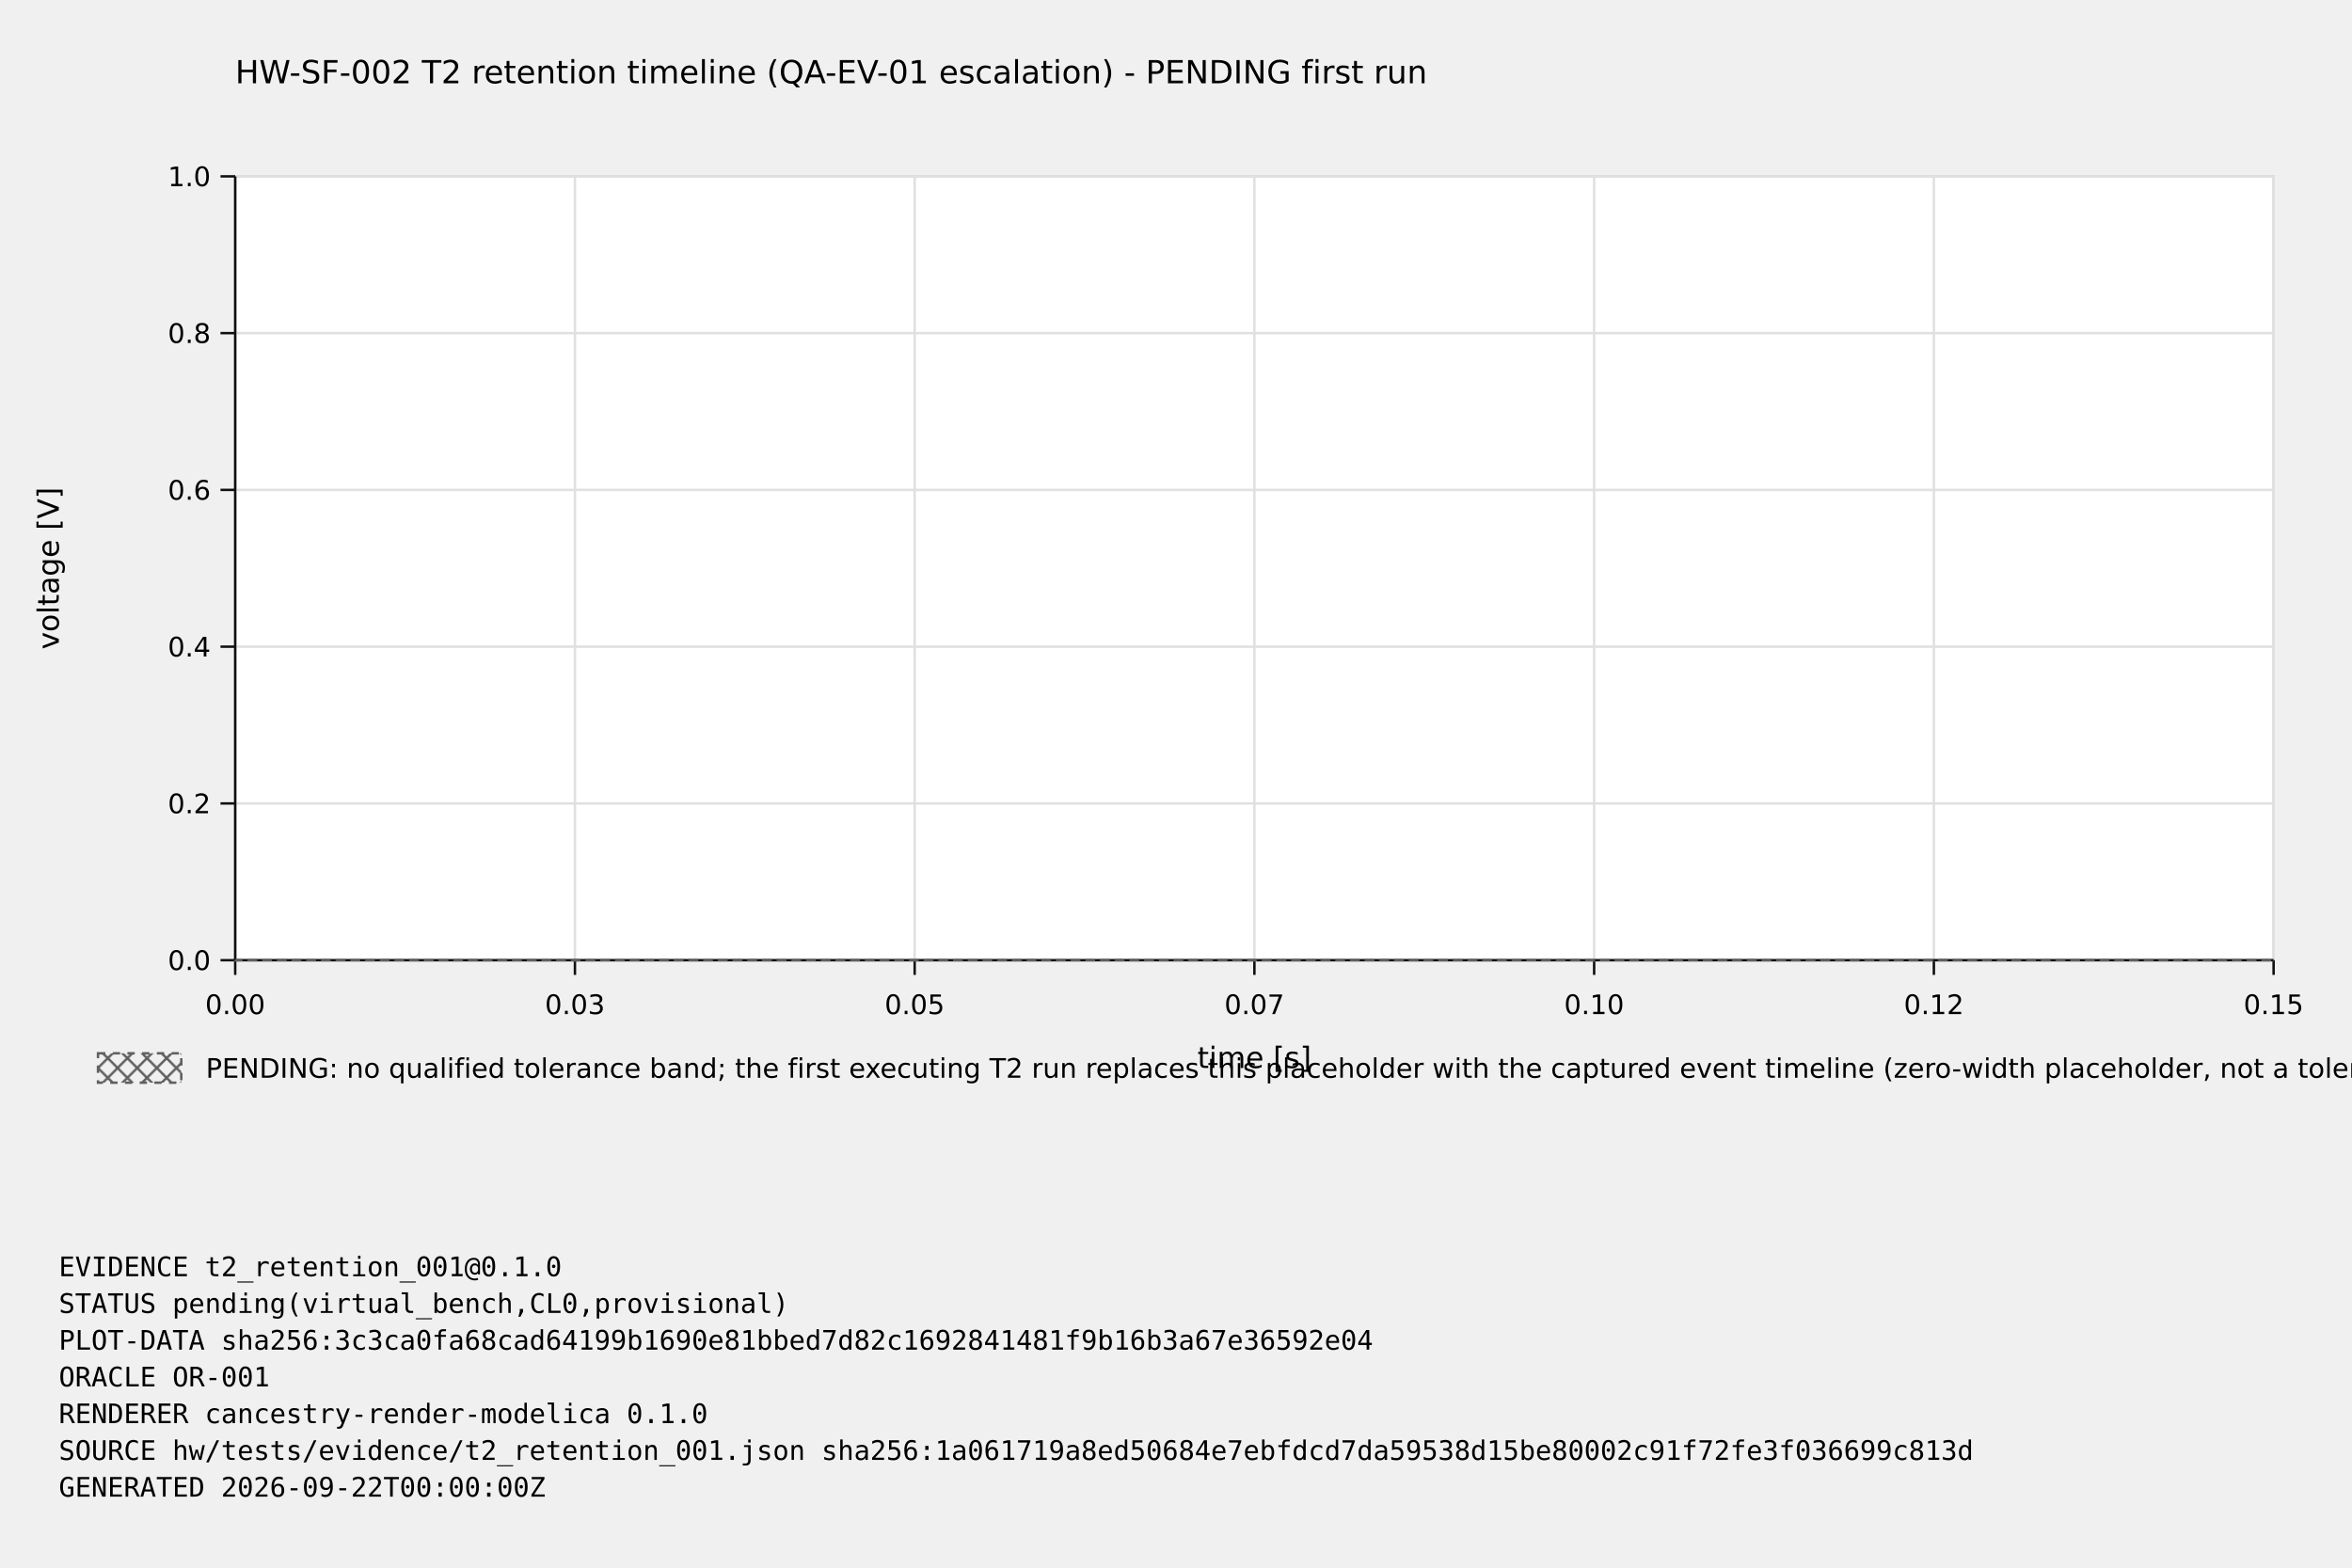
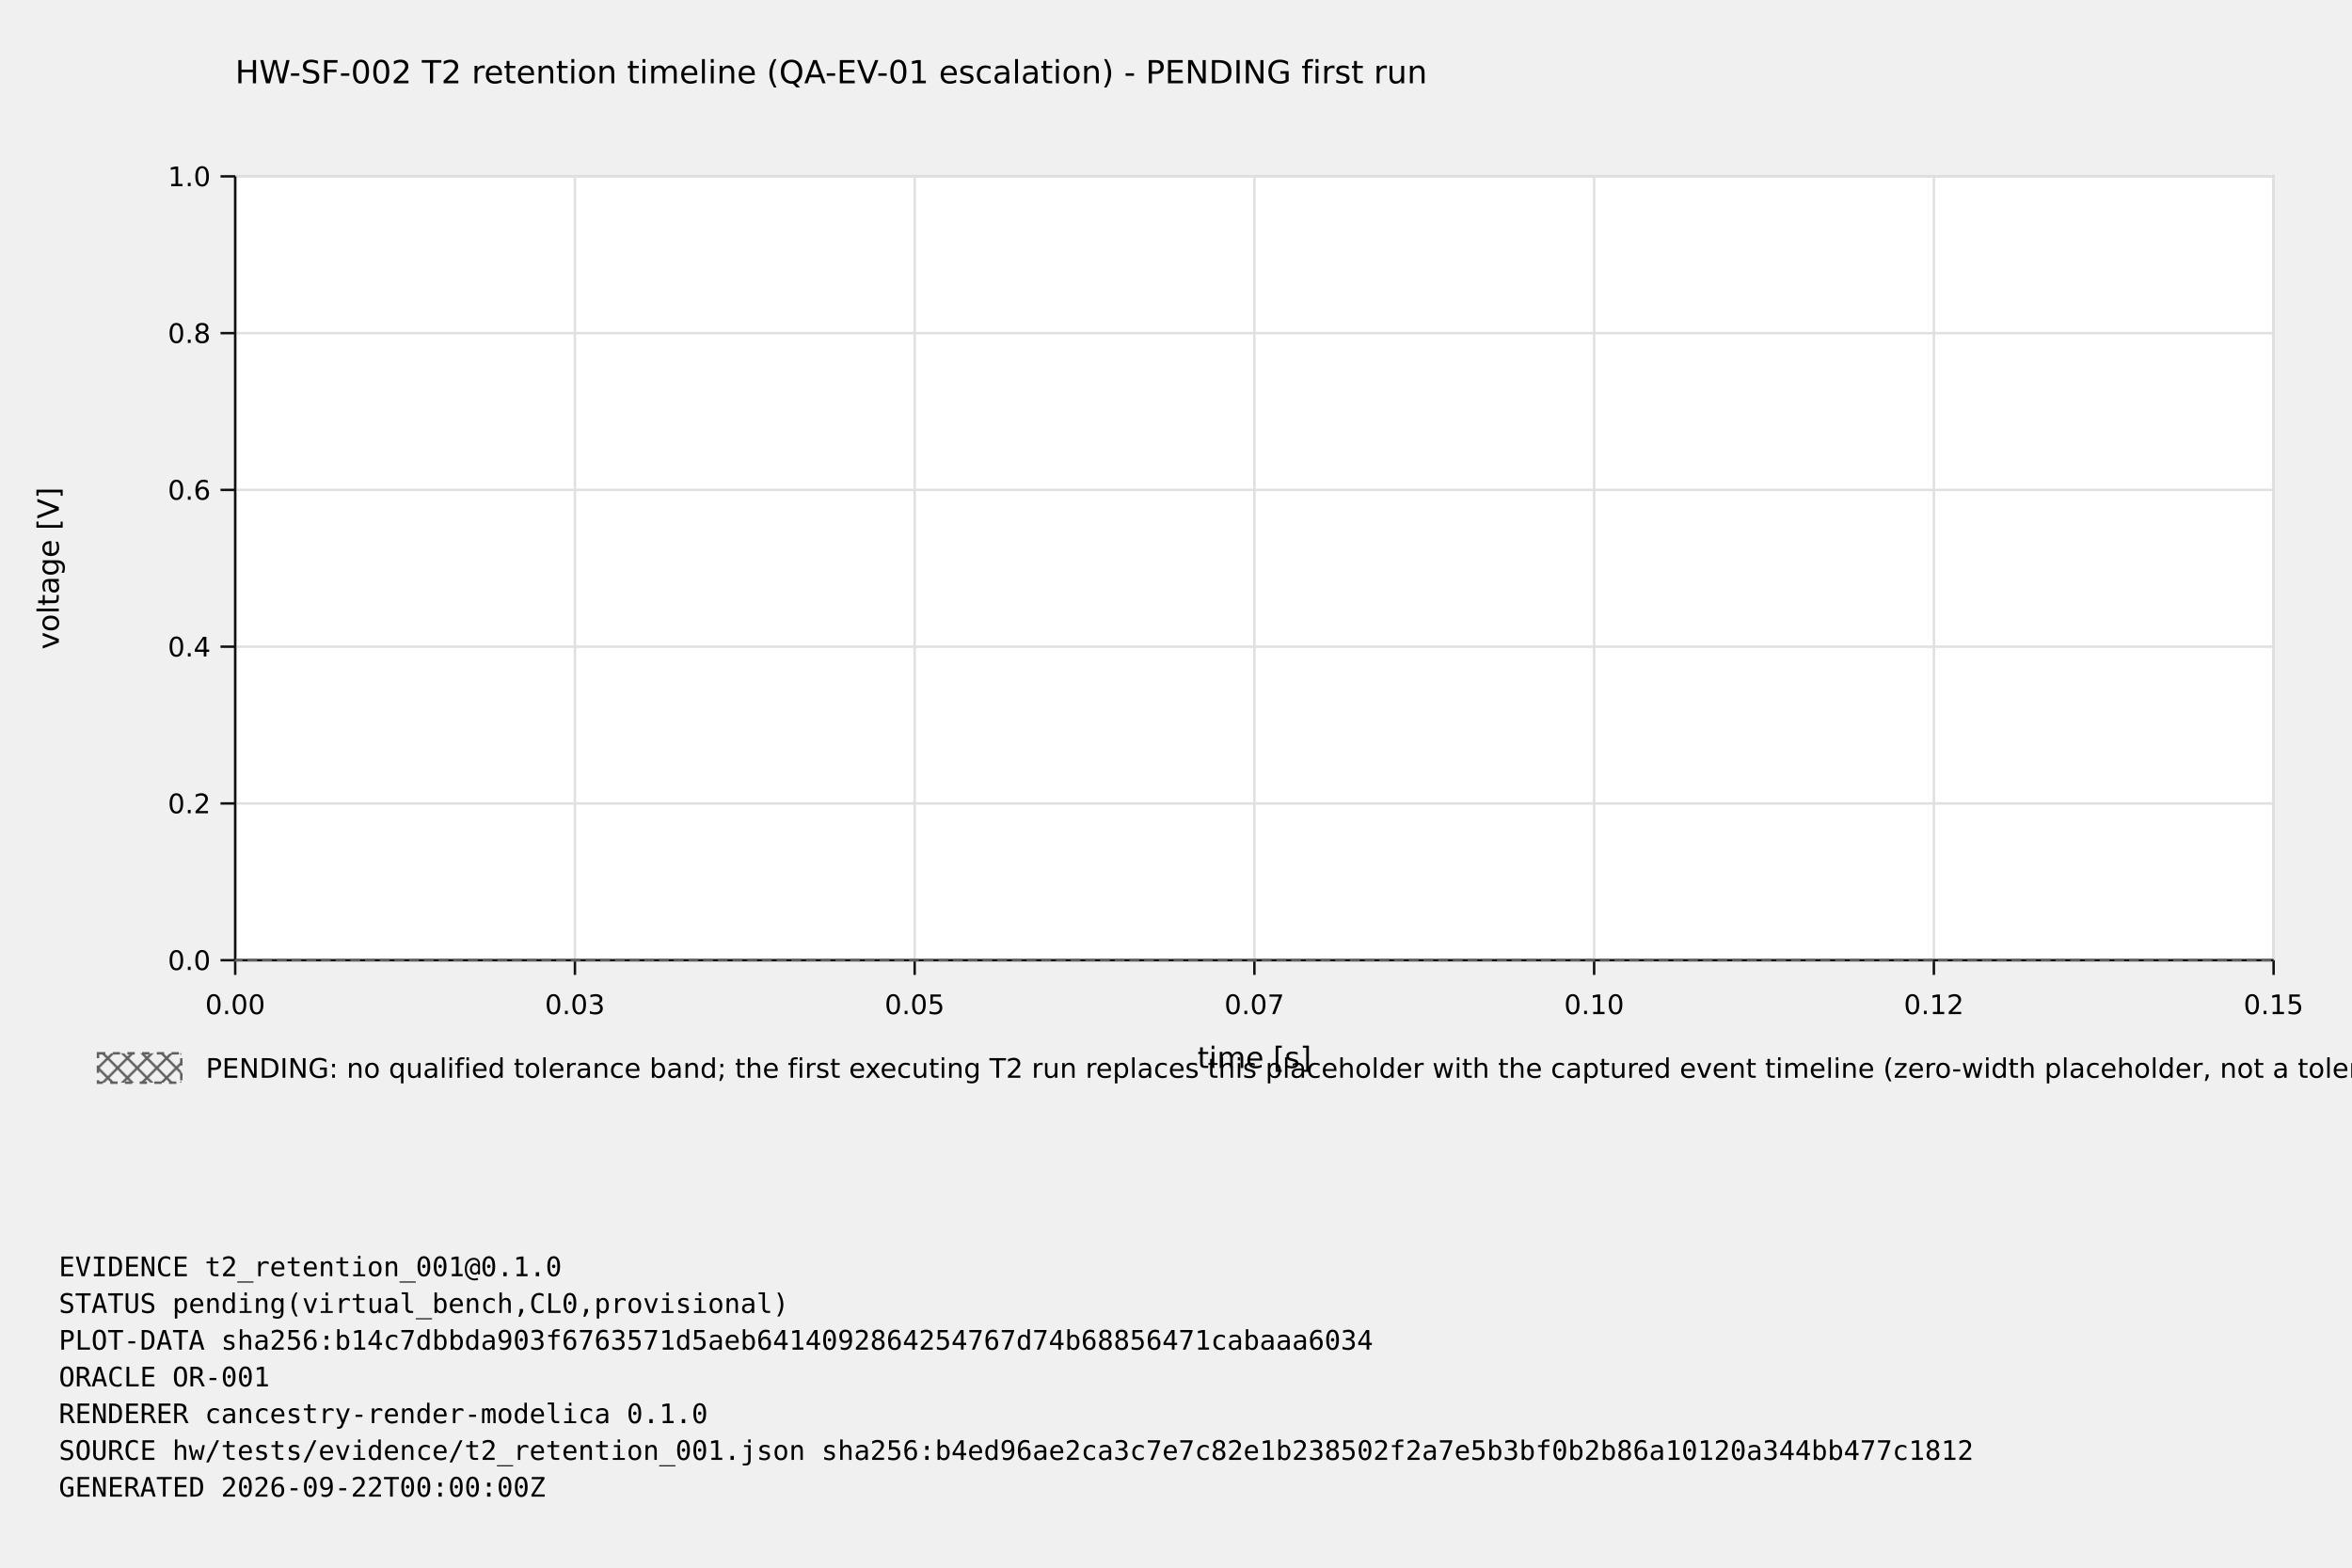
<svg xmlns="http://www.w3.org/2000/svg" width="960" height="640" viewBox="0 0 960 640" role="img" aria-labelledby="t2_retention_001-title t2_retention_001-desc">
  <defs>
    <pattern id="hatch-0" width="8" height="8" patternUnits="userSpaceOnUse">
      <line x1="0" y1="0" x2="8" y2="8" stroke="#606060" stroke-width="1" />
      <line x1="8" y1="0" x2="0" y2="8" stroke="#606060" stroke-width="1" />
    </pattern>
  </defs>
  <rect x="96" y="72" width="832" height="320" fill="#ffffff" stroke="#d0d0d0" />
  <line x1="96.000" y1="72" x2="96.000" y2="392" stroke="#e0e0e0" />
  <line x1="96.000" y1="392" x2="96.000" y2="398" stroke="#101010" />
  <text x="96.000" y="414" text-anchor="middle" font-family="DejaVu Sans, sans-serif" font-size="11">0.00</text>
  <line x1="234.667" y1="72" x2="234.667" y2="392" stroke="#e0e0e0" />
  <line x1="234.667" y1="392" x2="234.667" y2="398" stroke="#101010" />
  <text x="234.667" y="414" text-anchor="middle" font-family="DejaVu Sans, sans-serif" font-size="11">0.03</text>
  <line x1="373.333" y1="72" x2="373.333" y2="392" stroke="#e0e0e0" />
  <line x1="373.333" y1="392" x2="373.333" y2="398" stroke="#101010" />
  <text x="373.333" y="414" text-anchor="middle" font-family="DejaVu Sans, sans-serif" font-size="11">0.05</text>
  <line x1="512.000" y1="72" x2="512.000" y2="392" stroke="#e0e0e0" />
  <line x1="512.000" y1="392" x2="512.000" y2="398" stroke="#101010" />
  <text x="512.000" y="414" text-anchor="middle" font-family="DejaVu Sans, sans-serif" font-size="11">0.07</text>
  <line x1="650.667" y1="72" x2="650.667" y2="392" stroke="#e0e0e0" />
  <line x1="650.667" y1="392" x2="650.667" y2="398" stroke="#101010" />
  <text x="650.667" y="414" text-anchor="middle" font-family="DejaVu Sans, sans-serif" font-size="11">0.10</text>
  <line x1="789.333" y1="72" x2="789.333" y2="392" stroke="#e0e0e0" />
  <line x1="789.333" y1="392" x2="789.333" y2="398" stroke="#101010" />
  <text x="789.333" y="414" text-anchor="middle" font-family="DejaVu Sans, sans-serif" font-size="11">0.12</text>
  <line x1="928.000" y1="72" x2="928.000" y2="392" stroke="#e0e0e0" />
  <line x1="928.000" y1="392" x2="928.000" y2="398" stroke="#101010" />
  <text x="928.000" y="414" text-anchor="middle" font-family="DejaVu Sans, sans-serif" font-size="11">0.15</text>
  <line x1="96" y1="392.000" x2="928" y2="392.000" stroke="#e0e0e0" />
  <line x1="90" y1="392.000" x2="96" y2="392.000" stroke="#101010" />
  <text x="86" y="396.000" text-anchor="end" font-family="DejaVu Sans, sans-serif" font-size="11">0.0</text>
  <line x1="96" y1="328.000" x2="928" y2="328.000" stroke="#e0e0e0" />
  <line x1="90" y1="328.000" x2="96" y2="328.000" stroke="#101010" />
  <text x="86" y="332.000" text-anchor="end" font-family="DejaVu Sans, sans-serif" font-size="11">0.2</text>
  <line x1="96" y1="264.000" x2="928" y2="264.000" stroke="#e0e0e0" />
  <line x1="90" y1="264.000" x2="96" y2="264.000" stroke="#101010" />
  <text x="86" y="268.000" text-anchor="end" font-family="DejaVu Sans, sans-serif" font-size="11">0.4</text>
  <line x1="96" y1="200.000" x2="928" y2="200.000" stroke="#e0e0e0" />
  <line x1="90" y1="200.000" x2="96" y2="200.000" stroke="#101010" />
  <text x="86" y="204.000" text-anchor="end" font-family="DejaVu Sans, sans-serif" font-size="11">0.6</text>
  <line x1="96" y1="136.000" x2="928" y2="136.000" stroke="#e0e0e0" />
  <line x1="90" y1="136.000" x2="96" y2="136.000" stroke="#101010" />
  <text x="86" y="140.000" text-anchor="end" font-family="DejaVu Sans, sans-serif" font-size="11">0.8</text>
  <line x1="96" y1="72.000" x2="928" y2="72.000" stroke="#e0e0e0" />
  <line x1="90" y1="72.000" x2="96" y2="72.000" stroke="#101010" />
  <text x="86" y="76.000" text-anchor="end" font-family="DejaVu Sans, sans-serif" font-size="11">1.0</text>
  <line x1="96" y1="392" x2="928" y2="392" stroke="#101010" />
  <line x1="96" y1="72" x2="96" y2="392" stroke="#101010" />
  <text x="512" y="436" text-anchor="middle" font-family="DejaVu Sans, sans-serif" font-size="12">time [s]</text>
  <text x="24" y="232" text-anchor="middle" font-family="DejaVu Sans, sans-serif" font-size="12" transform="rotate(-90 24 232)">voltage [V]</text>
  <polygon points="96.000,392.000 928.000,392.000 928.000,392.000 96.000,392.000" fill="url(#hatch-0)" stroke="#606060" stroke-width="1" stroke-dasharray="3 3" />
  <text x="96" y="34" font-family="DejaVu Sans, sans-serif" font-size="13">HW-SF-002 T2 retention timeline (QA-EV-01 escalation) - PENDING first run</text>
  <g transform="translate(40,436)">
    <rect x="0" y="-6" width="34" height="12" fill="url(#hatch-0)" stroke="#606060" stroke-dasharray="3 3" />
    <text x="44" y="4" font-family="DejaVu Sans, sans-serif" font-size="11">PENDING: no qualified tolerance band; the first executing T2 run replaces this placeholder with the captured event timeline (zero-width placeholder, not a tolerance claim)</text>
  </g>
  <text x="24" y="521" font-family="DejaVu Sans Mono, monospace" font-size="11">EVIDENCE  t2_retention_001@0.1.0</text>
  <text x="24" y="536" font-family="DejaVu Sans Mono, monospace" font-size="11">STATUS  pending(virtual_bench,CL0,provisional)</text>
-   <text x="24" y="551" font-family="DejaVu Sans Mono, monospace" font-size="11">PLOT-DATA  sha256:3c3ca0fa68cad64199b1690e81bbed7d82c1692841481f9b16b3a67e36592e04</text>
+   <text x="24" y="551" font-family="DejaVu Sans Mono, monospace" font-size="11">PLOT-DATA  sha256:b14c7dbbda903f6763571d5aeb6414092864254767d74b68856471cabaaa6034</text>
  <text x="24" y="566" font-family="DejaVu Sans Mono, monospace" font-size="11">ORACLE  OR-001</text>
  <text x="24" y="581" font-family="DejaVu Sans Mono, monospace" font-size="11">RENDERER  cancestry-render-modelica 0.1.0</text>
-   <text x="24" y="596" font-family="DejaVu Sans Mono, monospace" font-size="11">SOURCE  hw/tests/evidence/t2_retention_001.json sha256:1a061719a8ed50684e7ebfdcd7da59538d15be80002c91f72fe3f036699c813d</text>
+   <text x="24" y="596" font-family="DejaVu Sans Mono, monospace" font-size="11">SOURCE  hw/tests/evidence/t2_retention_001.json sha256:b4ed96ae2ca3c7e7c82e1b238502f2a7e5b3bf0b2b86a10120a344bb477c1812</text>
  <text x="24" y="611" font-family="DejaVu Sans Mono, monospace" font-size="11">GENERATED  2026-09-22T00:00:00Z</text>
</svg>
